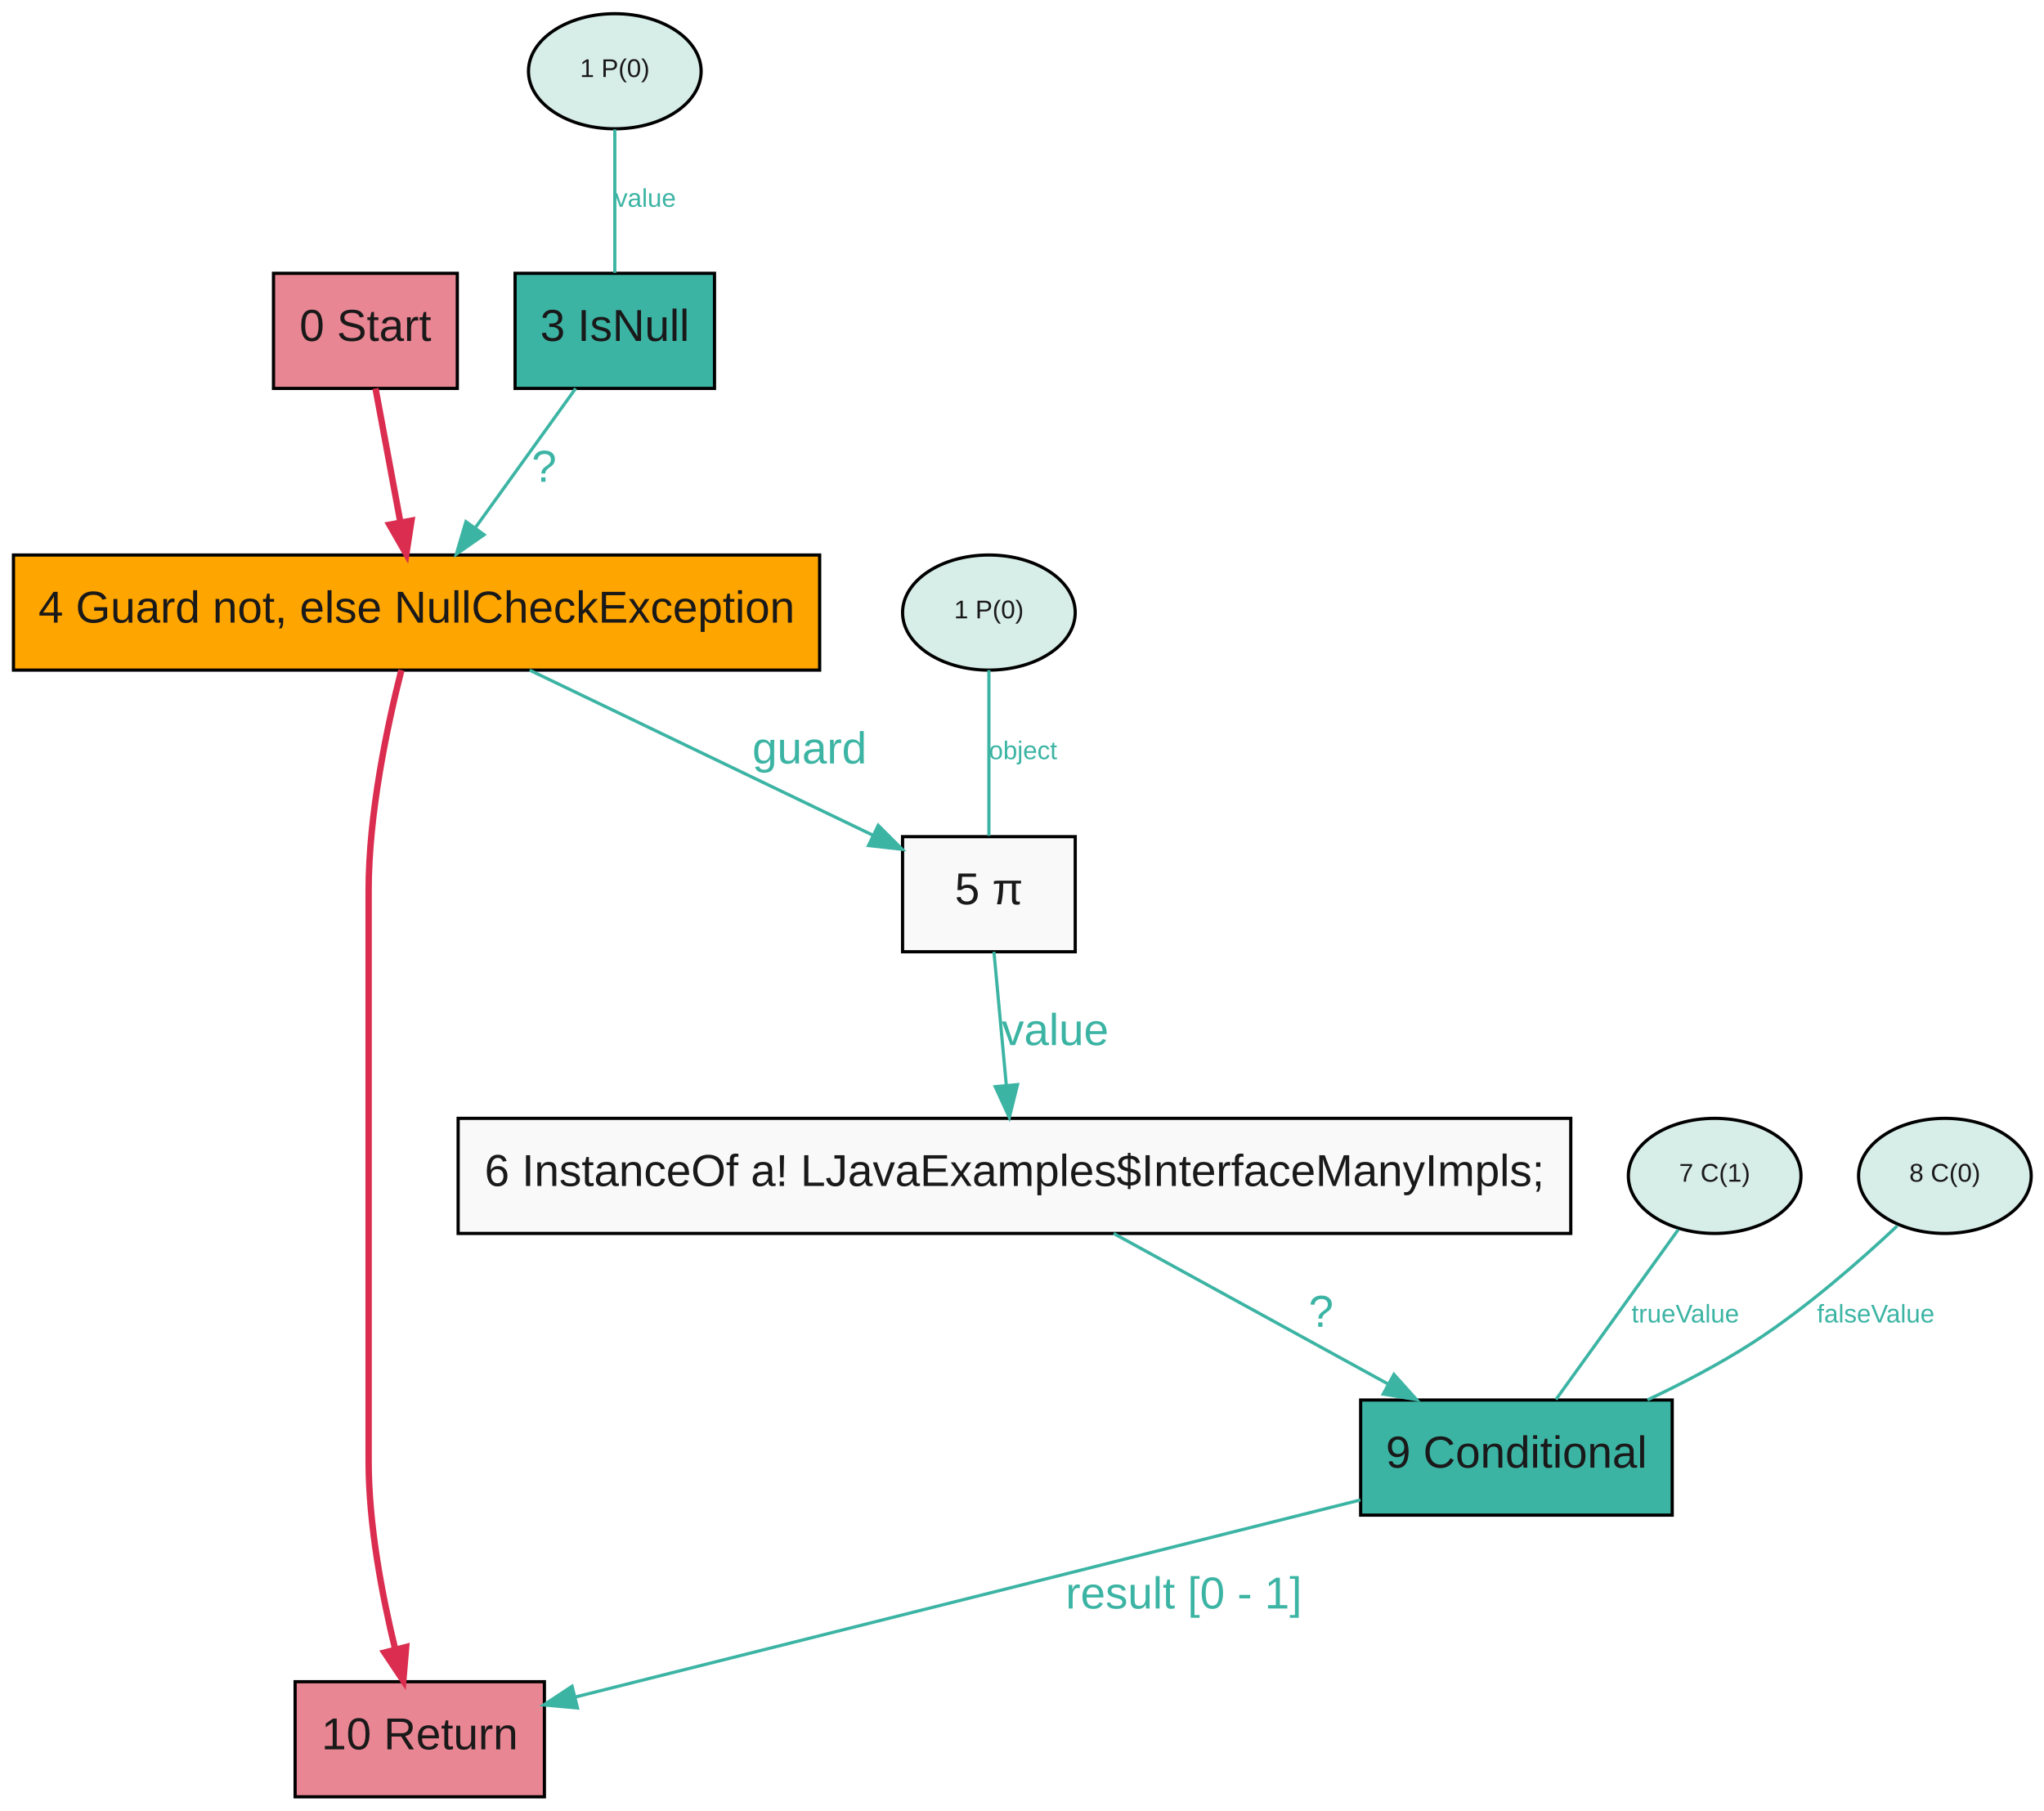
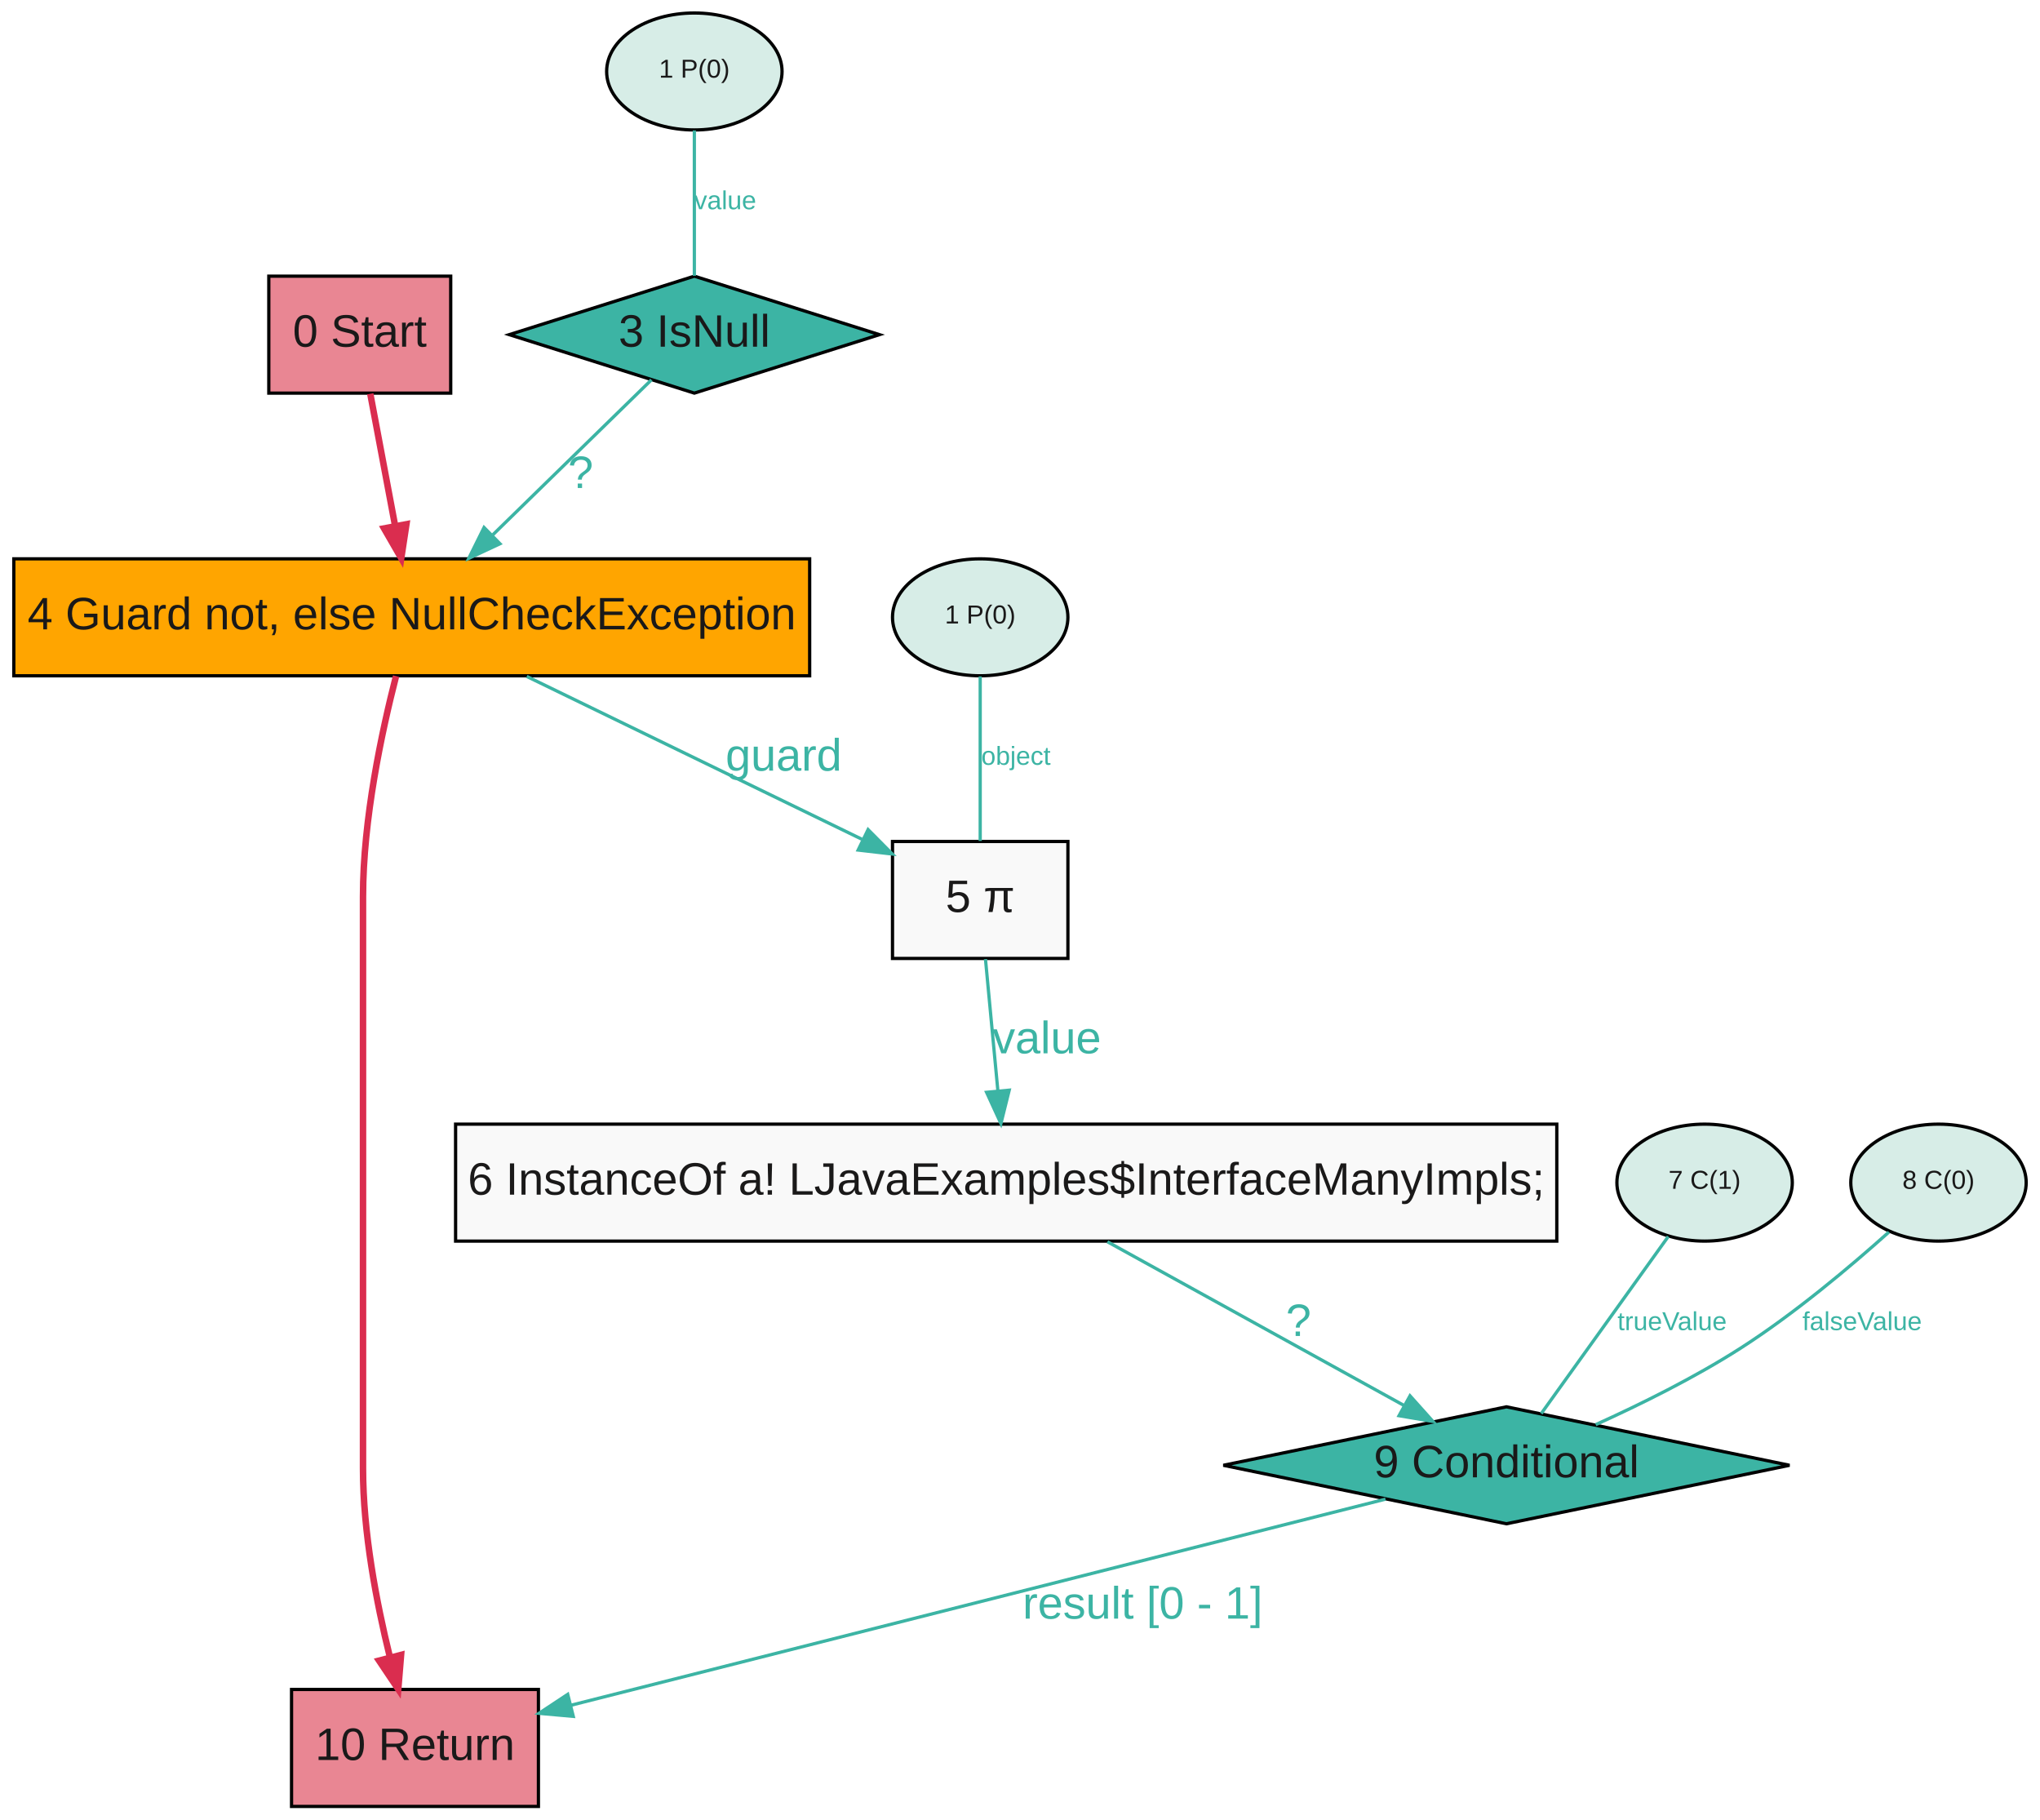
- <svg xmlns="http://www.w3.org/2000/svg" width="639pt" height="566pt" viewBox="0.00 0.00 639.29 565.69">
-   <g id="graph0" class="graph" transform="scale(1 1) rotate(0) translate(4 561.69)">
+ <svg xmlns="http://www.w3.org/2000/svg" width="628pt" height="560pt" viewBox="0.00 0.00 627.50 560.00">
+   <g id="graph0" class="graph" transform="scale(1 1) rotate(0) translate(4 556)">
    <g id="node1" class="node">
-       <polygon fill="#e98693" stroke="black" points="139.03,-476.49 81.54,-476.49 81.54,-440.49 139.03,-440.49 139.03,-476.49" />
-       <text text-anchor="middle" x="110.29" y="-455.34" font-family="Arial" font-size="14.00" fill="#1a1919">0 Start</text>
+       <polygon fill="#e98693" stroke="black" points="134.5,-471 78.5,-471 78.5,-435 134.5,-435 134.5,-471" />
+       <text text-anchor="middle" x="106.5" y="-449.3" font-family="Arial" font-size="14.00" fill="#1a1919">0 Start</text>
    </g>
    <g id="node3" class="node">
-       <polygon fill="#ffa500" stroke="black" points="252.36,-388.39 0.21,-388.39 0.21,-352.39 252.36,-352.39 252.36,-388.39" />
-       <text text-anchor="middle" x="126.29" y="-367.24" font-family="Arial" font-size="14.00" fill="#1a1919">4 Guard not, else NullCheckException</text>
+       <polygon fill="#ffa500" stroke="black" points="245,-384 0,-384 0,-348 245,-348 245,-384" />
+       <text text-anchor="middle" x="122.5" y="-362.3" font-family="Arial" font-size="14.00" fill="#1a1919">4 Guard not, else NullCheckException</text>
    </g>
    <g id="edge1" class="edge">
-       <path fill="none" stroke="#da2d4f" stroke-width="2" d="M113.45,-440.48C115.67,-428.53 118.69,-412.29 121.24,-398.56" />
-       <polygon fill="#da2d4f" stroke="#da2d4f" stroke-width="2" points="124.69,-399.14 123.08,-388.66 117.81,-397.86 124.69,-399.14" />
+       <path fill="none" stroke="#da2d4f" stroke-width="2" d="M109.74,-434.8C111.93,-423.16 114.87,-407.55 117.37,-394.24" />
+       <polygon fill="#da2d4f" stroke="#da2d4f" stroke-width="2" points="120.86,-394.65 119.27,-384.18 113.98,-393.36 120.86,-394.65" />
    </g>
    <g id="node2" class="node">
-       <polygon fill="#3cb4a4" stroke="black" points="219.47,-476.49 157.1,-476.49 157.1,-440.49 219.47,-440.49 219.47,-476.49" />
-       <text text-anchor="middle" x="188.29" y="-455.34" font-family="Arial" font-size="14.00" fill="#1a1919">3 IsNull</text>
+       <polygon fill="#3cb4a4" stroke="black" points="209.5,-471 152.52,-453 209.5,-435 266.48,-453 209.5,-471" />
+       <text text-anchor="middle" x="209.5" y="-449.3" font-family="Arial" font-size="14.00" fill="#1a1919">3 IsNull</text>
    </g>
    <g id="edge3" class="edge">
-       <path fill="none" stroke="#3cb4a4" d="M176.04,-440.48C167.09,-428.06 154.82,-411.01 144.7,-396.96" />
-       <polygon fill="#3cb4a4" stroke="#3cb4a4" points="147.41,-394.73 138.72,-388.66 141.73,-398.82 147.41,-394.73" />
-       <text text-anchor="middle" x="166.18" y="-411.29" font-family="arial" font-size="14.00" fill="#3cb4a4">?</text>
+       <path fill="none" stroke="#3cb4a4" d="M196.29,-439.09C183.38,-426.48 163.4,-406.96 147.49,-391.42" />
+       <polygon fill="#3cb4a4" stroke="#3cb4a4" points="149.66,-388.64 140.06,-384.15 144.76,-393.64 149.66,-388.64" />
+       <text text-anchor="middle" x="174.5" y="-405.8" font-family="arial" font-size="14.00" fill="#3cb4a4">?</text>
    </g>
    <g id="node4" class="node">
-       <polygon fill="#f9f9f9" stroke="black" points="332.29,-300.3 278.29,-300.3 278.29,-264.3 332.29,-264.3 332.29,-300.3" />
-       <text text-anchor="middle" x="305.29" y="-279.15" font-family="Arial" font-size="14.00" fill="#1a1919">5 π</text>
+       <polygon fill="#f9f9f9" stroke="black" points="324.5,-297 270.5,-297 270.5,-261 324.5,-261 324.5,-297" />
+       <text text-anchor="middle" x="297.5" y="-275.3" font-family="Arial" font-size="14.00" fill="#1a1919">5 π</text>
    </g>
    <g id="edge5" class="edge">
-       <path fill="none" stroke="#3cb4a4" d="M161.65,-352.38C192.67,-337.46 237.6,-315.85 268.92,-300.79" />
-       <polygon fill="#3cb4a4" stroke="#3cb4a4" points="270.68,-303.83 278.17,-296.34 267.64,-297.52 270.68,-303.83" />
-       <text text-anchor="middle" x="249.19" y="-323.19" font-family="arial" font-size="14.00" fill="#3cb4a4">guard</text>
+       <path fill="none" stroke="#3cb4a4" d="M157.91,-347.8C187.92,-333.22 230.79,-312.4 261.08,-297.69" />
+       <polygon fill="#3cb4a4" stroke="#3cb4a4" points="262.98,-300.66 270.44,-293.14 259.92,-294.36 262.98,-300.66" />
+       <text text-anchor="middle" x="237" y="-318.8" font-family="arial" font-size="14.00" fill="#3cb4a4">guard</text>
    </g>
    <g id="node7" class="node">
-       <polygon fill="#e98693" stroke="black" points="166.27,-36 88.3,-36 88.3,0 166.27,0 166.27,-36" />
-       <text text-anchor="middle" x="127.29" y="-14.85" font-family="Arial" font-size="14.00" fill="#1a1919">10 Return</text>
+       <polygon fill="#e98693" stroke="black" points="161.5,-36 85.5,-36 85.5,0 161.5,0 161.5,-36" />
+       <text text-anchor="middle" x="123.5" y="-14.3" font-family="Arial" font-size="14.00" fill="#1a1919">10 Return</text>
    </g>
    <g id="edge4" class="edge">
-       <path fill="none" stroke="#da2d4f" stroke-width="2" d="M121.54,-352.39C117.15,-335.14 111.29,-307.57 111.29,-283.3 111.29,-283.3 111.29,-283.3 111.29,-105.1 111.29,-85.08 115.52,-62.88 119.63,-46.03" />
-       <polygon fill="#da2d4f" stroke="#da2d4f" stroke-width="2" points="123.03,-46.86 122.14,-36.3 116.25,-45.12 123.03,-46.86" />
+       <path fill="none" stroke="#da2d4f" stroke-width="2" d="M117.67,-347.9C113.29,-330.85 107.5,-303.83 107.5,-280 107.5,-280 107.5,-280 107.5,-104 107.5,-84.41 111.65,-62.72 115.73,-46.15" />
+       <polygon fill="#da2d4f" stroke="#da2d4f" stroke-width="2" points="119.22,-46.64 118.35,-36.08 112.44,-44.88 119.22,-46.64" />
    </g>
    <g id="node5" class="node">
-       <polygon fill="#f9f9f9" stroke="black" points="487.28,-212.2 139.29,-212.2 139.29,-176.2 487.28,-176.2 487.28,-212.2" />
-       <text text-anchor="middle" x="313.29" y="-191.05" font-family="Arial" font-size="14.00" fill="#1a1919">6 InstanceOf a! LJavaExamples$InterfaceManyImpls;</text>
+       <polygon fill="#f9f9f9" stroke="black" points="475,-210 136,-210 136,-174 475,-174 475,-210" />
+       <text text-anchor="middle" x="305.5" y="-188.3" font-family="Arial" font-size="14.00" fill="#1a1919">6 InstanceOf a! LJavaExamples$InterfaceManyImpls;</text>
    </g>
    <g id="edge7" class="edge">
-       <path fill="none" stroke="#3cb4a4" d="M306.87,-264.29C307.97,-252.45 309.46,-236.42 310.72,-222.77" />
-       <polygon fill="#3cb4a4" stroke="#3cb4a4" points="314.24,-222.75 311.68,-212.47 307.27,-222.1 314.24,-222.75" />
-       <text text-anchor="middle" x="326.02" y="-235.1" font-family="arial" font-size="14.00" fill="#3cb4a4">value</text>
+       <path fill="none" stroke="#3cb4a4" d="M299.12,-260.8C300.21,-249.16 301.68,-233.55 302.94,-220.24" />
+       <polygon fill="#3cb4a4" stroke="#3cb4a4" points="306.43,-220.46 303.88,-210.18 299.46,-219.8 306.43,-220.46" />
+       <text text-anchor="middle" x="318" y="-231.8" font-family="arial" font-size="14.00" fill="#3cb4a4">value</text>
    </g>
    <g id="node6" class="node">
-       <polygon fill="#3cb4a4" stroke="black" points="519.01,-124.1 421.56,-124.1 421.56,-88.1 519.01,-88.1 519.01,-124.1" />
-       <text text-anchor="middle" x="470.29" y="-102.95" font-family="Arial" font-size="14.00" fill="#1a1919">9 Conditional</text>
+       <polygon fill="#3cb4a4" stroke="black" points="459.5,-123 372.36,-105 459.5,-87 546.64,-105 459.5,-123" />
+       <text text-anchor="middle" x="459.5" y="-101.3" font-family="Arial" font-size="14.00" fill="#1a1919">9 Conditional</text>
    </g>
    <g id="edge8" class="edge">
-       <path fill="none" stroke="#3cb4a4" d="M344.3,-176.19C368.85,-162.73 403.3,-143.83 429.98,-129.2" />
-       <polygon fill="#3cb4a4" stroke="#3cb4a4" points="431.98,-132.1 439.06,-124.22 428.61,-125.96 431.98,-132.1" />
-       <text text-anchor="middle" x="409.18" y="-147" font-family="arial" font-size="14.00" fill="#3cb4a4">?</text>
+       <path fill="none" stroke="#3cb4a4" d="M336.66,-173.8C363.24,-159.13 401.26,-138.14 427.95,-123.42" />
+       <polygon fill="#3cb4a4" stroke="#3cb4a4" points="429.81,-126.38 436.88,-118.49 426.43,-120.26 429.81,-126.38" />
+       <text text-anchor="middle" x="395.5" y="-144.8" font-family="arial" font-size="14.00" fill="#3cb4a4">?</text>
    </g>
    <g id="edge11" class="edge">
-       <path fill="none" stroke="#3cb4a4" d="M421.51,-92.85C356.29,-76.48 241.34,-47.63 176.1,-31.25" />
-       <polygon fill="#3cb4a4" stroke="#3cb4a4" points="176.62,-27.78 166.07,-28.74 174.92,-34.57 176.62,-27.78" />
-       <text text-anchor="middle" x="366.24" y="-58.9" font-family="arial" font-size="14.00" fill="#3cb4a4">result [0 - 1]</text>
+       <path fill="none" stroke="#3cb4a4" d="M422.26,-94.58C361.07,-79.1 239.32,-48.3 171.66,-31.18" />
+       <polygon fill="#3cb4a4" stroke="#3cb4a4" points="172.23,-27.72 161.68,-28.66 170.52,-34.5 172.23,-27.72" />
+       <text text-anchor="middle" x="347.5" y="-57.8" font-family="arial" font-size="14.00" fill="#3cb4a4">result [0 - 1]</text>
    </g>
    <g id="node8" class="node">
-       <ellipse fill="#d7ede7" stroke="black" cx="188.29" cy="-539.69" rx="27" ry="18" />
-       <text text-anchor="middle" x="188.29" y="-537.89" font-family="Arial" font-size="8.00" fill="#1a1919">1 P(0)</text>
+       <ellipse fill="#d7ede7" stroke="black" cx="209.5" cy="-534" rx="27" ry="18" />
+       <text text-anchor="middle" x="209.5" y="-532.1" font-family="Arial" font-size="8.00" fill="#1a1919">1 P(0)</text>
    </g>
    <g id="edge2" class="edge">
-       <path fill="none" stroke="#3cb4a4" d="M188.29,-521.51C188.29,-508.22 188.29,-489.92 188.29,-476.64" />
-       <text text-anchor="middle" x="197.85" y="-497.29" font-family="arial" font-size="8.00" fill="#3cb4a4">value</text>
+       <path fill="none" stroke="#3cb4a4" d="M209.5,-515.86C209.5,-502.61 209.5,-484.35 209.5,-471.11" />
+       <text text-anchor="middle" x="219" y="-491.6" font-family="arial" font-size="8.00" fill="#3cb4a4">value</text>
    </g>
    <g id="node9" class="node">
-       <ellipse fill="#d7ede7" stroke="black" cx="305.29" cy="-370.39" rx="27" ry="18" />
-       <text text-anchor="middle" x="305.29" y="-368.59" font-family="Arial" font-size="8.00" fill="#1a1919">1 P(0)</text>
+       <ellipse fill="#d7ede7" stroke="black" cx="297.5" cy="-366" rx="27" ry="18" />
+       <text text-anchor="middle" x="297.5" y="-364.1" font-family="Arial" font-size="8.00" fill="#1a1919">1 P(0)</text>
    </g>
    <g id="edge6" class="edge">
-       <path fill="none" stroke="#3cb4a4" d="M305.29,-352.38C305.29,-337.39 305.29,-315.64 305.29,-300.57" />
-       <text text-anchor="middle" x="315.96" y="-324.54" font-family="arial" font-size="8.00" fill="#3cb4a4">object</text>
+       <path fill="none" stroke="#3cb4a4" d="M297.5,-347.8C297.5,-333.05 297.5,-311.92 297.5,-297.18" />
+       <text text-anchor="middle" x="308.5" y="-320.6" font-family="arial" font-size="8.00" fill="#3cb4a4">object</text>
    </g>
    <g id="node10" class="node">
-       <ellipse fill="#d7ede7" stroke="black" cx="532.29" cy="-194.2" rx="27" ry="18" />
-       <text text-anchor="middle" x="532.29" y="-192.4" font-family="Arial" font-size="8.00" fill="#1a1919">7 C(1)</text>
+       <ellipse fill="#d7ede7" stroke="black" cx="520.5" cy="-192" rx="27" ry="18" />
+       <text text-anchor="middle" x="520.5" y="-190.1" font-family="Arial" font-size="8.00" fill="#1a1919">7 C(1)</text>
    </g>
    <g id="edge9" class="edge">
-       <path fill="none" stroke="#3cb4a4" d="M520.91,-177.41C510.08,-162.36 493.8,-139.76 482.65,-124.27" />
-       <text text-anchor="middle" x="523.11" y="-148.35" font-family="arial" font-size="8.00" fill="#3cb4a4">trueValue</text>
+       <path fill="none" stroke="#3cb4a4" d="M509.31,-175.41C498.17,-159.88 481.18,-136.21 470.21,-120.92" />
+       <text text-anchor="middle" x="510.5" y="-146.6" font-family="arial" font-size="8.00" fill="#3cb4a4">trueValue</text>
    </g>
    <g id="node11" class="node">
-       <ellipse fill="#d7ede7" stroke="black" cx="604.29" cy="-194.2" rx="27" ry="18" />
-       <text text-anchor="middle" x="604.29" y="-192.4" font-family="Arial" font-size="8.00" fill="#1a1919">8 C(0)</text>
+       <ellipse fill="#d7ede7" stroke="black" cx="592.5" cy="-192" rx="27" ry="18" />
+       <text text-anchor="middle" x="592.5" y="-190.1" font-family="Arial" font-size="8.00" fill="#1a1919">8 C(0)</text>
    </g>
    <g id="edge10" class="edge">
-       <path fill="none" stroke="#3cb4a4" d="M589.38,-178.55C577.75,-167.62 560.83,-152.79 544.29,-142.1 534.02,-135.47 522.3,-129.34 511.26,-124.13" />
-       <text text-anchor="middle" x="582.67" y="-148.35" font-family="arial" font-size="8.00" fill="#3cb4a4">falseValue</text>
+       <path fill="none" stroke="#3cb4a4" d="M577.22,-176.77C565.33,-166.12 548.11,-151.63 531.5,-141 517.45,-132.01 500.76,-123.75 486.98,-117.52" />
+       <text text-anchor="middle" x="569" y="-146.6" font-family="arial" font-size="8.00" fill="#3cb4a4">falseValue</text>
    </g>
  </g>
</svg>
